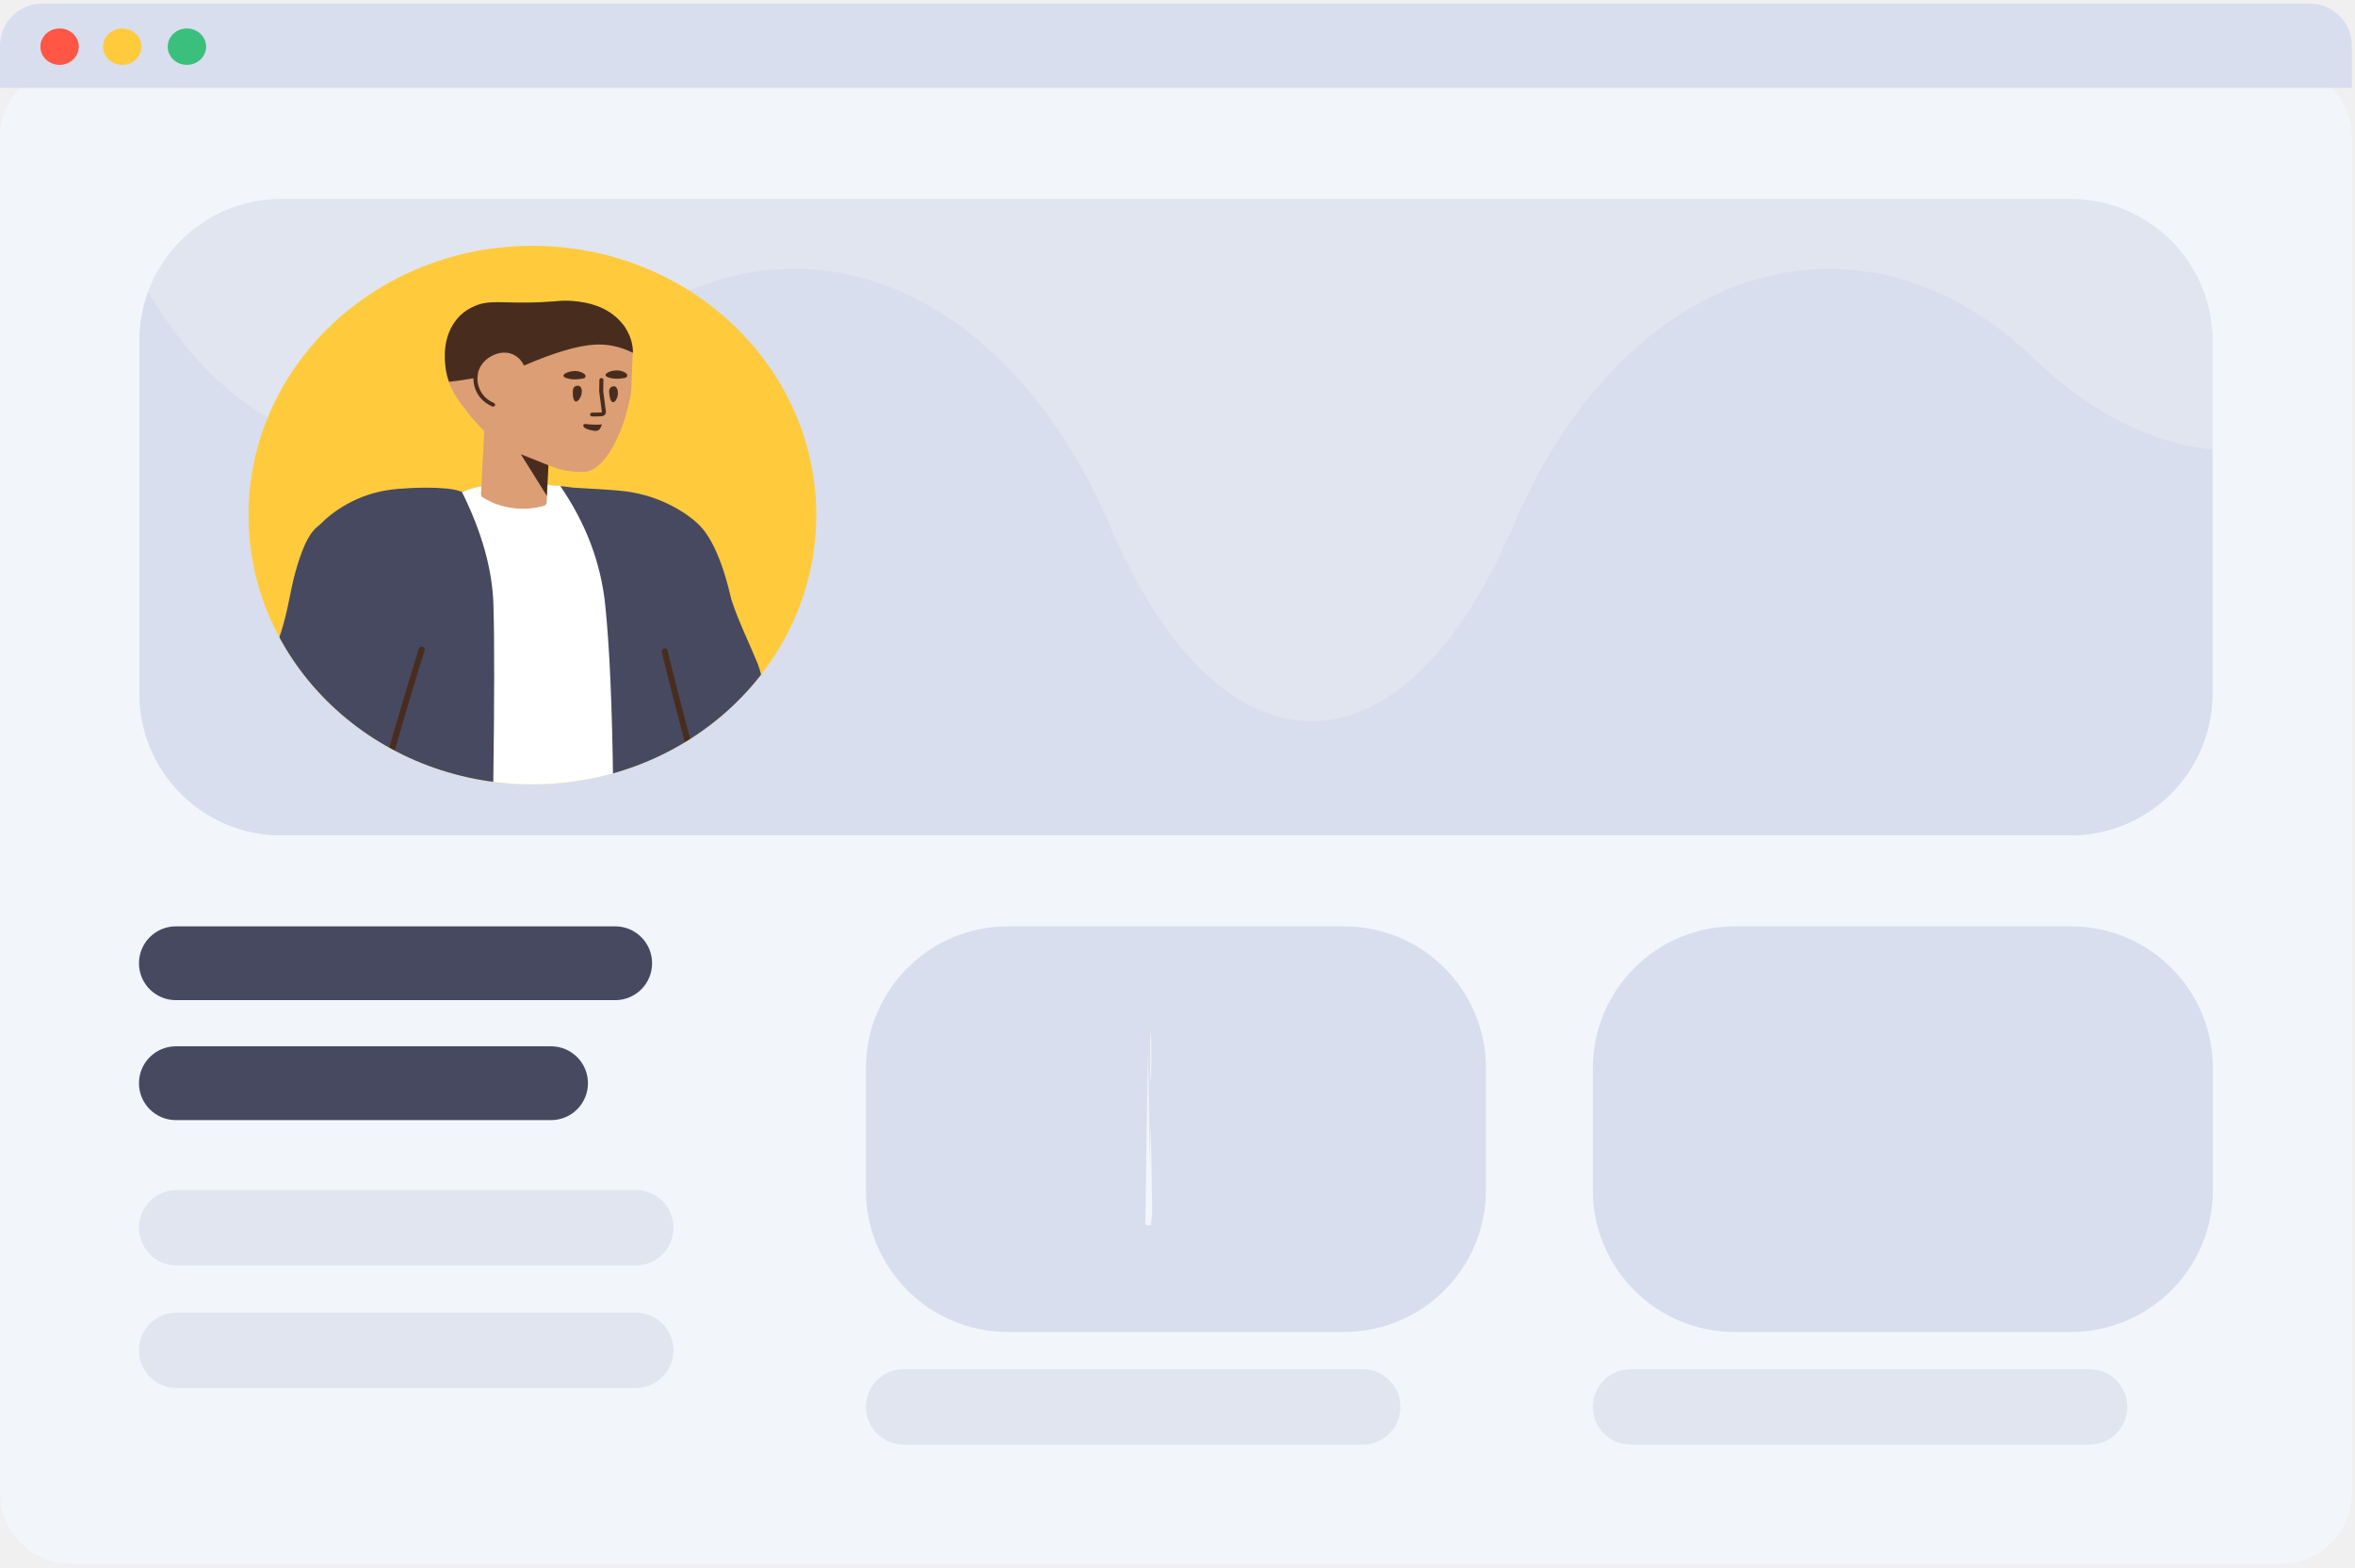
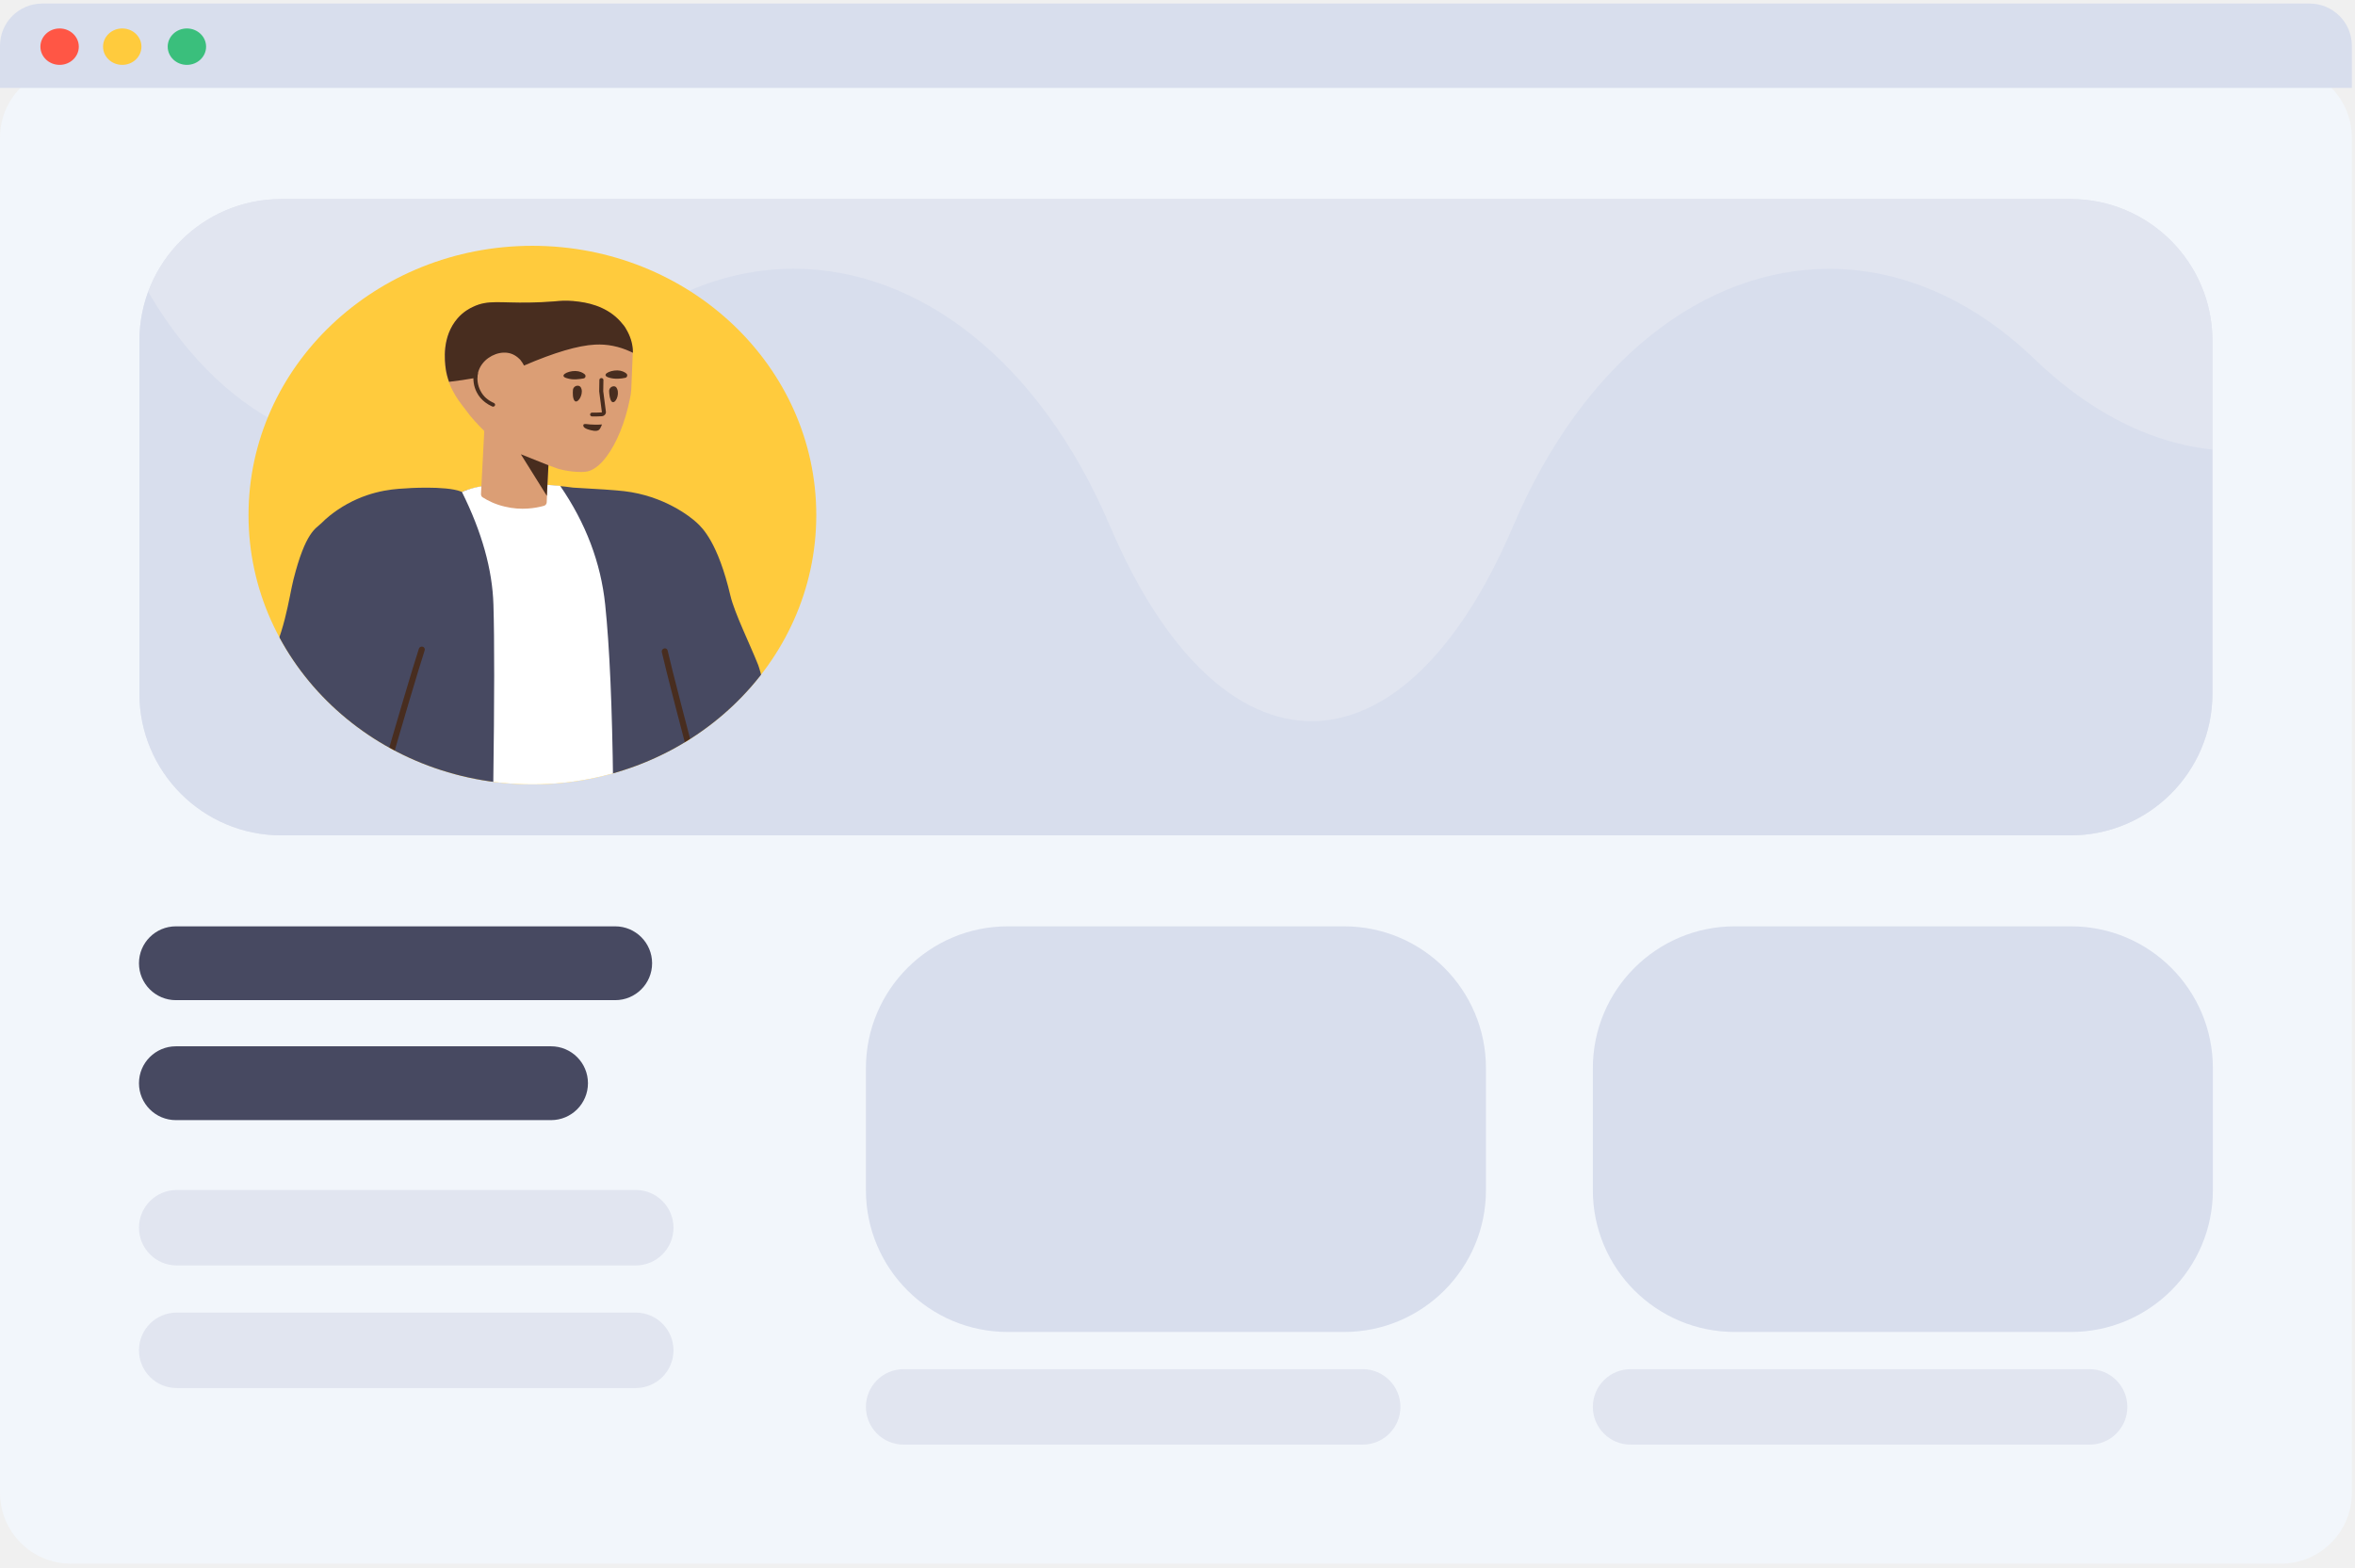
<svg xmlns="http://www.w3.org/2000/svg" xmlns:xlink="http://www.w3.org/1999/xlink" width="332px" height="221px" viewBox="0 0 332 221" version="1.1">
  <defs>
    <rect id="path-1" x="19.654" y="27.568" width="292.249" height="89.73" rx="20" />
    <rect id="path-3" x="0" y="0" width="292.533" height="145.676" rx="6" />
    <ellipse id="path-5" cx="40.02" cy="37.973" rx="40.02" ry="37.973" />
  </defs>
  <g id="Rendered" stroke="none" stroke-width="1" fill="none" fill-rule="evenodd">
    <g id="Artboard" transform="translate(-51, -96)">
      <g id="Group" transform="translate(51, 96)">
        <g id="UI-/-Social-/-Page-/-1" transform="translate(0, 0.5)">
          <g id="Page">
            <g id="Browser" fill-rule="nonzero">
              <rect id="Background" fill="#F2F6FB" x="0" y="8.919" width="331.557" height="211.081" rx="10" />
              <g id="Gallery-">
                <path d="M291.966,130.128 C303.011,130.128 311.965,139.081 311.965,150.133 L311.965,167.321 C311.965,178.37 303.001,187.327 291.966,187.327 L244.553,187.327 C233.508,187.327 224.554,178.374 224.554,167.321 L224.554,150.133 C224.554,139.085 233.519,130.128 244.553,130.128 L291.966,130.128 Z M189.485,130.128 C200.53,130.128 209.484,139.081 209.484,150.133 L209.484,167.321 C209.484,178.37 200.52,187.327 189.485,187.327 L142.072,187.327 C131.027,187.327 122.073,178.374 122.073,167.321 L122.073,150.133 C122.073,139.085 131.037,130.128 142.072,130.128 L189.485,130.128 Z M325.608,0 C328.894,0 331.557,2.669 331.557,5.946 L331.557,11.892 L0,11.892 L0,5.946 C0,2.662 2.669,0 5.949,0 L325.608,0 Z" id="Combined-Shape" fill="#D8DEED" />
                <ellipse id="Burron" fill="#FF5645" cx="8.403" cy="6.081" rx="2.706" ry="2.568" />
                <ellipse id="Burron" fill="#FFCB3D" cx="17.233" cy="6.081" rx="2.706" ry="2.568" />
                <ellipse id="Burron" fill="#3ABF7C" cx="26.348" cy="6.081" rx="2.706" ry="2.568" />
-               </g>
-             </g>
-             <g id="Video" transform="translate(122.0111, 130.1278)" fill="#F2F6FB" fill-rule="nonzero">
-               <g id="Icons-/-Video">
-                 <g transform="translate(39.32409, 14.99754)">
-                   <path d="M0.512,2.842 L0.775,19.164 L0.855,13.999 C0.872,12.894 0.901,12.9 0.919,13.991 L1.103,24.781 C1.118,25.65 0.974,26.585 0.913,26.94 L0.907,26.968 L1.135,26.775 L0.897,27.073 L0.899,27.166 L0.673,27.166 L0.652,27.186 C0.652,27.186 0.652,27.18 0.653,27.169 L0.494,27.166 C0.291,27.166 0.128,27.008 0.132,26.798 L0.5,2.851 C0.503,2.648 0.509,2.652 0.512,2.842 Z M271.479,2.377 C271.543,2.377 271.608,2.383 271.671,2.396 L327.53,13.336 C328.072,13.442 328.426,13.967 328.319,14.509 C328.241,14.908 327.929,15.22 327.53,15.298 L271.671,26.238 C271.129,26.344 270.604,25.991 270.498,25.449 C270.485,25.386 270.479,25.321 270.479,25.257 L270.479,3.377 C270.479,2.825 270.927,2.377 271.479,2.377 Z M0.894,0.01 C0.936,0.01 0.97,1.278 0.976,2.924 L0.976,3.838 C0.97,5.484 0.936,6.752 0.894,6.752 C0.85,6.752 0.814,5.366 0.811,3.612 L0.811,3.15 C0.814,1.396 0.85,0.01 0.894,0.01 Z" id="Combined-Shape" />
-                 </g>
              </g>
            </g>
            <mask id="mask-2" fill="white">
              <use xlink:href="#path-1" />
            </mask>
            <use id="Mask" fill="#E1E5F0" fill-rule="nonzero" xlink:href="#path-1" />
            <g id="Graphics" mask="url(#mask-2)">
              <g transform="translate(19.65415, 16.48649)" id="Graphics-">
                <g>
                  <g id="Graphic">
                    <mask id="mask-4" fill="white">
                      <use xlink:href="#path-3" />
                    </mask>
                    <use id="Mask" fill="#E1E5F0" fill-rule="nonzero" xlink:href="#path-3" />
                    <g id="Group-3" mask="url(#mask-4)" fill="#D8DEED" fill-rule="nonzero">
                      <g transform="translate(-4.958429, 11.03649)" id="completed">
                        <path d="M0.262,149.622 L340.128,149.622 L340.128,0.06 C332.144,23.039 316.93,35.536 300.548,35.536 C291.083,35.536 281.231,31.367 272.152,22.636 C263.177,14.007 253.112,9.884 243.184,9.884 C225.693,9.882 208.623,22.669 198.647,46.114 C190.829,64.487 180.519,73.675 170.21,73.675 C159.901,73.675 149.589,64.487 141.766,46.108 C131.785,22.665 114.705,9.873 97.212,9.871 C87.281,9.871 77.219,13.991 68.242,22.623 C59.163,31.352 49.308,35.52 39.844,35.52 C23.46,35.52 8.247,23.026 0.262,0.045 L0.262,149.622 Z" />
                      </g>
                    </g>
                  </g>
                </g>
              </g>
            </g>
            <g id="Userpic" mask="url(#mask-2)">
              <g transform="translate(35.03566, 33.99017)" id="User">
                <g transform="translate(0, 0.17199)">
                  <mask id="mask-6" fill="white">
                    <use xlink:href="#path-5" />
                  </mask>
                  <use id="Oval" fill="#FFCB3D" fill-rule="nonzero" xlink:href="#path-5" />
                  <g id="Body" mask="url(#mask-6)">
                    <g transform="translate(36.82251, 48.29383) scale(-1, 1) rotate(1) translate(-36.82251, -48.29383) translate(-0.349467, 7.212753)">
                      <polyline id="Path" fill="#BF865F" fill-rule="nonzero" points="0.864 80.439 14.878 80.128 14.878 64.466 3.712 63.196 2.943 66.655" />
                      <path d="M43.691,27.369 L43.818,27.314 C45.953,26.439 51.656,26.722 51.71,26.748 C53.79,26.802 57.434,27.115 61.279,29.628 C61.849,30.006 62.703,30.601 63.586,31.466 C64.355,32.196 65.813,32.597 67.636,39.326 C68.291,41.705 69.084,47.644 71.875,51.655 C72.435,52.46 73.207,55.705 74.191,61.39 C67.848,62.18 63.015,62.774 59.694,63.172 C60.514,69.191 60.559,74.219 59.997,77.493 C60.485,79.475 60.644,80.655 60.473,81.034 C51.041,81.25 45.423,81.385 43.619,81.439 C39.175,81.574 27.009,82.651 15.681,81.872 C12.832,79.304 12.97,70.601 12.97,70.601 C13.033,68.888 13.096,67.259 13.159,65.711 C7.812,64.625 3.495,63.402 0.207,62.042 C1.29,56.613 2.003,53.43 2.345,52.493 C3.342,49.817 5.555,45.103 6.079,42.678 C7.7,35.17 9.865,33.034 10.634,32.304 C11.517,31.439 15.207,28.419 20.808,27.669 C22.036,27.505 24.434,27.297 28.002,27.044 C29.577,26.786 31.079,26.671 32.367,26.574 C36.088,26.313 39.985,26.032 43.691,27.369 Z" id="Shirt" fill="#474961" fill-rule="nonzero" />
                      <path d="M43.668,27.384 C40.956,33.089 39.569,38.41 39.507,43.347 C39.445,48.284 39.601,56.765 39.975,68.789 L23.079,68.971 C23.017,57.974 23.243,49.52 23.756,43.608 C24.27,37.696 26.287,32.082 29.808,26.767 C34.186,26.306 37.314,26.175 39.195,26.372 C41.075,26.57 42.566,26.907 43.668,27.384 Z" id="T-shirt" fill="#FFFFFF" fill-rule="evenodd" />
                      <path d="M30.011,0.614 C30.267,0.641 31.178,0.749 32.489,0.83 C33.201,0.884 33.771,0.884 34.112,0.911 C38.357,1.073 40.037,0.587 42.173,1.668 C42.572,1.857 43.484,2.344 44.281,3.289 C46.531,5.965 45.99,9.425 45.848,10.452 C45.335,13.533 43.455,15.425 42.886,16.208 C42.205,17.16 41.058,18.324 40.244,19.108 L40.55,27.994 C40.55,28.191 40.464,28.388 40.293,28.473 C39.553,28.923 38.499,29.43 37.189,29.711 C34.824,30.246 32.802,29.852 31.663,29.514 C31.435,29.458 31.264,29.233 31.264,29.008 L31.146,23.771 C29.653,24.298 29.736,24.245 29.59,24.291 C27.796,24.724 26.258,24.67 25.973,24.616 C24.947,24.535 23.865,23.724 22.896,22.345 C21.586,20.507 20.418,17.643 19.792,14.21 C19.7,13.821 19.664,13.432 19.638,13.043 L19.621,12.751 L19.507,7.913 C19.478,6.832 19.763,5.778 20.304,4.778 C20.532,4.345 20.76,3.994 21.045,3.697 C22.736,1.638 25.177,0.902 27.168,0.677 L27.267,0.666 C28.336,0.536 29.31,0.542 30.011,0.614 Z" id="Skin" fill="#DB9E75" fill-rule="nonzero" transform="translate(32.75646, 15.26852) rotate(-2) translate(-32.75646, -15.26852) " />
                      <path d="M15.472,49.933 L15.557,49.944 C15.786,49.997 15.936,50.219 15.892,50.44 C15.479,52.521 12.849,63.421 11.93,67.002 C11.874,67.22 11.646,67.344 11.42,67.279 C11.194,67.214 11.056,66.985 11.112,66.768 C12.027,63.201 14.655,52.31 15.064,50.248 C15.097,50.082 15.229,49.964 15.39,49.938 L15.472,49.933 Z M50.119,49.362 C50.836,51.358 54.196,62.056 55.253,65.599 C55.317,65.814 55.185,66.038 54.958,66.099 C54.731,66.16 54.495,66.035 54.43,65.82 C53.378,62.29 50.021,51.602 49.31,49.624 C49.234,49.412 49.353,49.182 49.576,49.109 C49.8,49.037 50.042,49.15 50.119,49.362 Z M35.271,22.214 L31.71,28.147 L31.41,23.837 L35.271,22.214 Z M25.413,18.183 C25.925,18.139 26.262,18.02 26.383,18.205 C26.414,18.258 26.388,18.34 26.39,18.394 C26.316,18.694 25.837,18.845 25.64,18.906 C25.358,18.996 24.457,19.297 24.129,18.902 C23.981,18.744 23.761,18.211 23.761,18.211 C23.761,18.211 24.504,18.267 25.413,18.183 Z M23.725,11.668 C23.882,11.663 24.014,11.779 24.019,11.928 L24.019,11.928 L24.075,13.522 L24.073,13.56 L23.747,16.472 C23.746,16.477 23.773,16.507 23.774,16.508 L23.774,16.508 L23.866,16.512 C24.334,16.529 24.621,16.532 25.12,16.514 C25.277,16.509 25.409,16.625 25.414,16.775 C25.419,16.924 25.296,17.049 25.139,17.055 C24.623,17.073 24.323,17.07 23.841,17.052 C23.795,17.05 23.795,17.05 23.724,17.046 C23.397,17.006 23.138,16.716 23.181,16.409 L23.181,16.409 L23.505,13.523 L23.45,11.948 C23.445,11.799 23.568,11.674 23.725,11.668 Z M22.009,12.859 L22.084,12.862 C22.428,12.904 22.666,13.193 22.677,13.518 C22.665,13.978 22.606,14.737 22.331,15.017 C21.861,15.439 21.187,14.11 21.528,13.26 C21.629,12.983 21.771,12.885 21.937,12.864 L22.009,12.859 Z M27.095,12.687 C27.436,12.675 27.73,12.935 27.77,13.259 C27.815,13.717 27.841,14.473 27.568,14.807 C27.157,15.281 26.314,14.013 26.569,13.138 C26.67,12.783 26.867,12.695 27.095,12.687 Z" id="Combined-Shape" fill="#482D1F" fill-rule="nonzero" />
                      <path d="M29.479,0.689 C29.736,0.707 30.651,0.783 31.963,0.818 C32.677,0.847 33.246,0.828 33.589,0.843 C37.836,0.857 39.498,0.312 41.671,1.318 C42.076,1.493 43.004,1.947 43.834,2.865 C46.177,5.46 45.757,8.936 45.65,9.968 C45.562,10.641 45.408,11.259 45.214,11.824 C44.029,11.709 42.699,11.535 41.224,11.302 C41.174,10.612 40.934,9.924 40.45,9.328 C39.494,8.143 37.761,7.524 36.411,8.002 C35.651,8.27 35.16,8.855 35.105,8.911 C34.892,9.183 34.73,9.459 34.607,9.713 C30.286,7.941 26.93,7.015 24.538,6.935 C22.831,6.878 21.176,7.237 19.572,8.011 L19.23,8.183 L19.226,8.056 C19.217,7.077 19.464,6.114 19.924,5.189 C20.137,4.749 20.352,4.39 20.626,4.083 C22.244,1.966 24.658,1.145 26.64,0.851 L26.739,0.836 C27.803,0.669 28.776,0.641 29.479,0.689 Z M22.598,11.641 C21.837,11.884 20.922,11.808 20.376,11.692 C20.09,11.648 19.992,11.3 20.185,11.103 C20.433,10.878 20.881,10.646 21.451,10.627 C22.618,10.586 23.896,11.271 22.598,11.641 Z M28.525,11.624 C27.708,11.895 26.82,11.764 26.247,11.676 C25.961,11.632 25.863,11.284 26.084,11.087 C26.333,10.862 26.781,10.63 27.378,10.609 C28.546,10.568 29.824,11.281 28.525,11.624 Z" id="Hair" fill="#482D1F" fill-rule="nonzero" />
                      <path d="M41.213,10.811 C41.343,11.603 41.193,12.465 40.814,13.158 C40.354,14.032 39.706,14.508 38.868,14.875 C38.726,14.938 38.663,15.098 38.729,15.234 C38.795,15.369 38.964,15.428 39.107,15.366 C39.475,15.205 39.767,15.049 40.106,14.8 C40.604,14.434 41.021,13.974 41.322,13.404 C41.754,12.612 41.925,11.633 41.776,10.727 C41.751,10.58 41.606,10.479 41.45,10.502 C41.295,10.525 41.189,10.663 41.213,10.811 Z" id="Path" fill="#482D1F" fill-rule="nonzero" transform="translate(40.26577, 12.94483) rotate(-2) translate(-40.26577, -12.94483) " />
                    </g>
                  </g>
                </g>
              </g>
            </g>
            <g id="Text" mask="url(#mask-2)">
              <g transform="translate(19.52985, 167.1794)" />
            </g>
            <g id="Text" mask="url(#mask-2)">
              <g transform="translate(224.5545, 194.4767)" />
            </g>
            <g id="Text" mask="url(#mask-2)">
              <g transform="translate(19.592, 130.1278)" />
            </g>
            <g id="Image" mask="url(#mask-2)">
              <g transform="translate(122.0732, 130.1278)">
                <g>
                  <g id="Image-1">
                    <g id="Picture" />
                    <g id="Icons-/-Mountains" transform="translate(22.34203, 15.00737)" />
                  </g>
                </g>
              </g>
            </g>
            <path d="M192.108,192.575 C195.045,192.575 197.427,194.956 197.427,197.894 C197.427,200.832 195.045,203.214 192.108,203.214 L127.393,203.214 C124.455,203.214 122.073,200.832 122.073,197.894 C122.073,194.956 124.455,192.575 127.393,192.575 L192.108,192.575 Z M294.589,192.575 C297.527,192.575 299.908,194.956 299.908,197.894 C299.908,200.832 297.527,203.214 294.589,203.214 L229.874,203.214 C226.936,203.214 224.554,200.832 224.554,197.894 C224.554,194.956 226.936,192.575 229.874,192.575 L294.589,192.575 Z M89.626,184.596 C92.564,184.596 94.946,186.977 94.946,189.915 C94.946,192.853 92.564,195.235 89.626,195.235 L24.912,195.235 C21.974,195.235 19.592,192.853 19.592,189.915 C19.592,186.977 21.974,184.596 24.912,184.596 L89.626,184.596 Z M89.626,167.307 C92.564,167.307 94.946,169.689 94.946,172.627 C94.946,175.565 92.564,177.946 89.626,177.946 L24.912,177.946 C21.974,177.946 19.592,175.565 19.592,172.627 C19.592,169.689 21.974,167.307 24.912,167.307 L89.626,167.307 Z" id="Combined-Shape" fill="#E1E5F0" fill-rule="nonzero" />
            <path d="M77.684,147.044 C80.559,147.044 82.889,149.375 82.889,152.249 C82.889,155.124 80.559,157.455 77.684,157.455 L24.797,157.455 C21.922,157.455 19.592,155.124 19.592,152.249 C19.592,149.375 21.922,147.044 24.797,147.044 L77.684,147.044 Z M86.727,130.128 C89.601,130.128 91.932,132.458 91.932,135.333 C91.932,138.208 89.601,140.538 86.727,140.538 L24.797,140.538 C21.922,140.538 19.592,138.208 19.592,135.333 C19.592,132.458 21.922,130.128 24.797,130.128 L86.727,130.128 Z" id="Text" fill="#474961" fill-rule="nonzero" />
          </g>
        </g>
      </g>
    </g>
  </g>
</svg>
